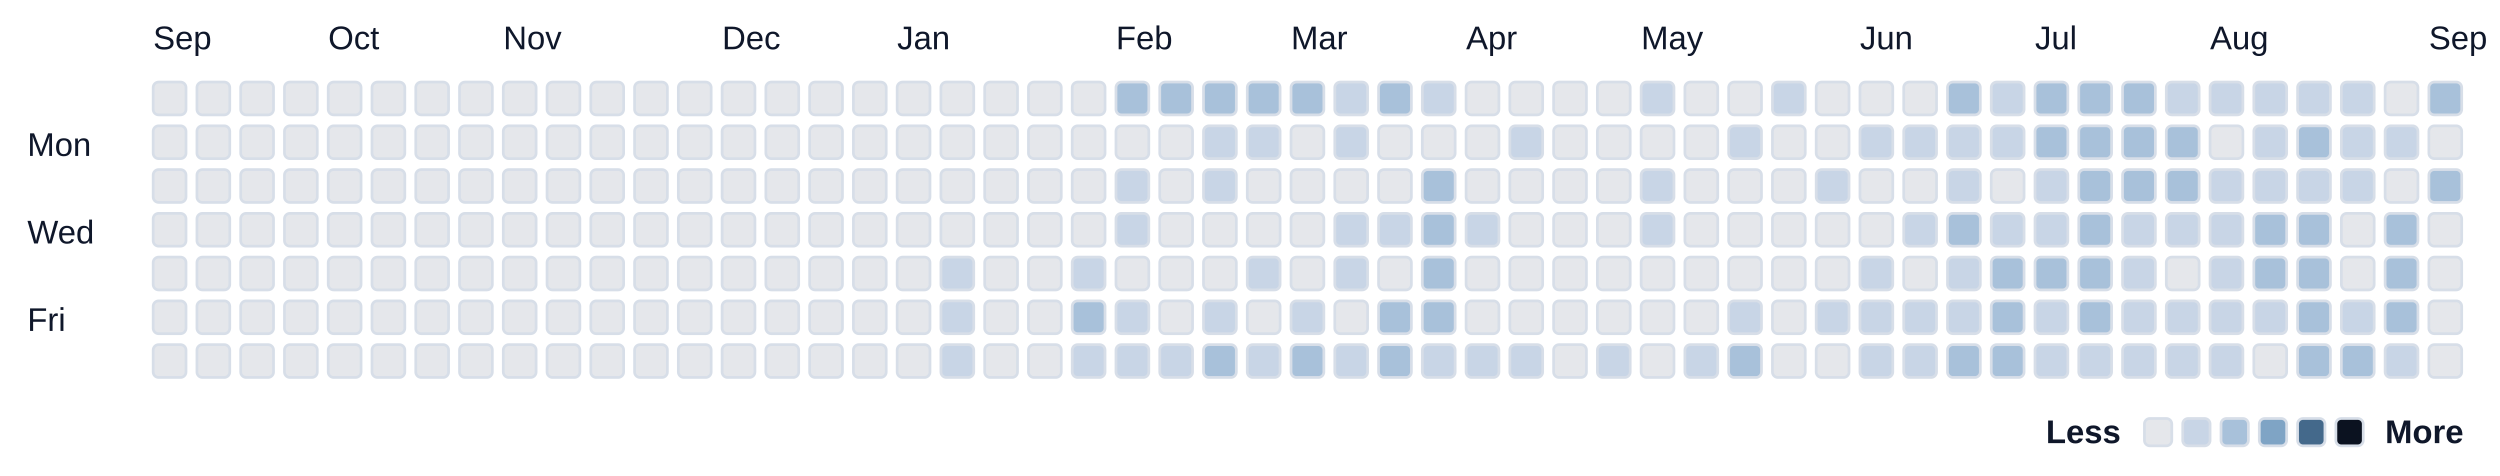
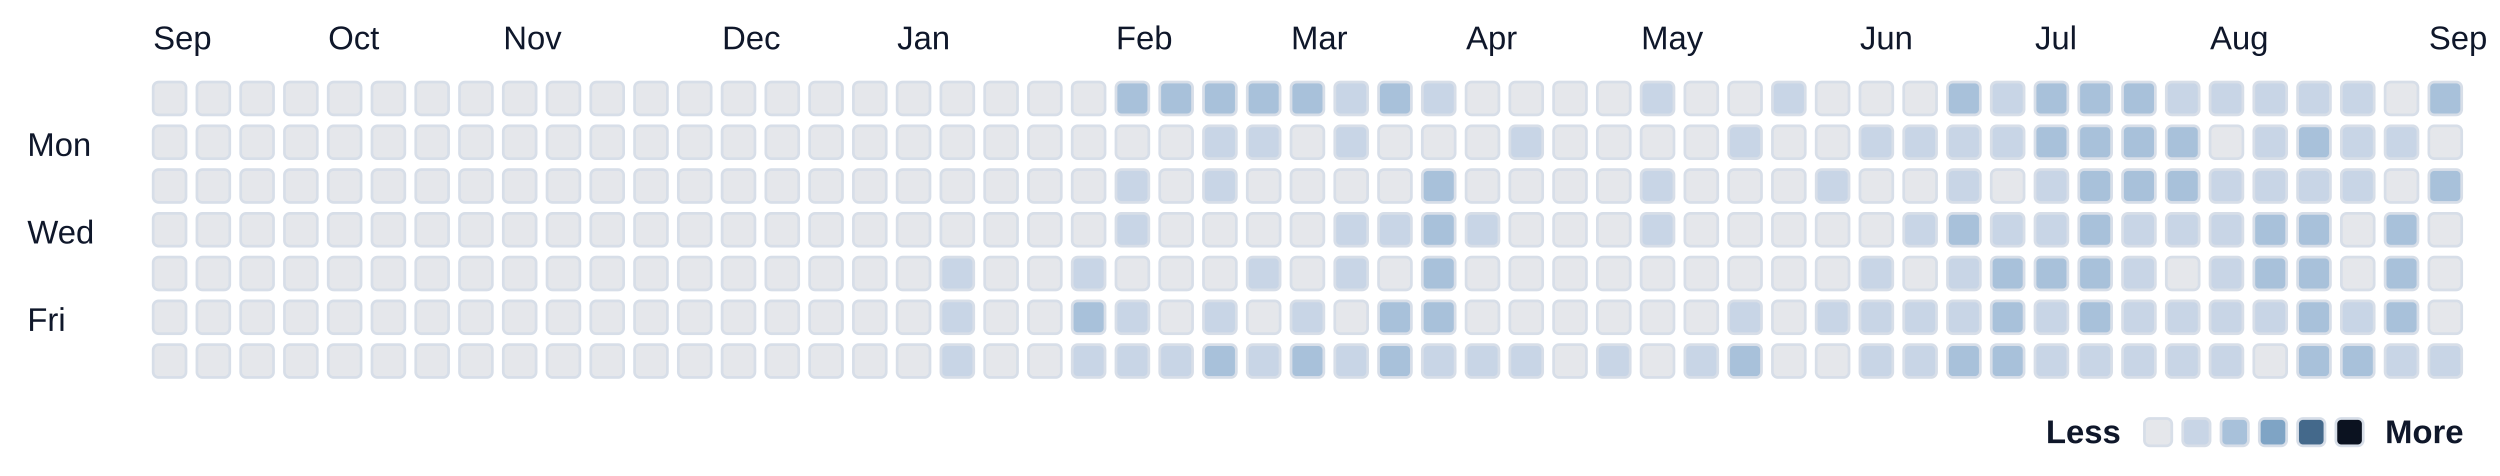
<svg xmlns="http://www.w3.org/2000/svg" baseProfile="tiny" height="174" version="1.2" width="914">
  <defs />
  <text fill="#0F172A" font-family="Segoe UI, Arial, sans-serif" font-size="12px" x="56" y="18">Sep</text>
  <text fill="#0F172A" font-family="Segoe UI, Arial, sans-serif" font-size="12px" x="120" y="18">Oct</text>
  <text fill="#0F172A" font-family="Segoe UI, Arial, sans-serif" font-size="12px" x="184" y="18">Nov</text>
  <text fill="#0F172A" font-family="Segoe UI, Arial, sans-serif" font-size="12px" x="264" y="18">Dec</text>
  <text fill="#0F172A" font-family="Segoe UI, Arial, sans-serif" font-size="12px" x="328" y="18">Jan</text>
  <text fill="#0F172A" font-family="Segoe UI, Arial, sans-serif" font-size="12px" x="408" y="18">Feb</text>
  <text fill="#0F172A" font-family="Segoe UI, Arial, sans-serif" font-size="12px" x="472" y="18">Mar</text>
  <text fill="#0F172A" font-family="Segoe UI, Arial, sans-serif" font-size="12px" x="536" y="18">Apr</text>
  <text fill="#0F172A" font-family="Segoe UI, Arial, sans-serif" font-size="12px" x="600" y="18">May</text>
  <text fill="#0F172A" font-family="Segoe UI, Arial, sans-serif" font-size="12px" x="680" y="18">Jun</text>
  <text fill="#0F172A" font-family="Segoe UI, Arial, sans-serif" font-size="12px" x="744" y="18">Jul</text>
  <text fill="#0F172A" font-family="Segoe UI, Arial, sans-serif" font-size="12px" x="808" y="18">Aug</text>
  <text fill="#0F172A" font-family="Segoe UI, Arial, sans-serif" font-size="12px" x="888" y="18">Sep</text>
  <text fill="#0F172A" font-family="Segoe UI, Arial, sans-serif" font-size="12px" x="10" y="57">Mon</text>
  <text fill="#0F172A" font-family="Segoe UI, Arial, sans-serif" font-size="12px" x="10" y="89">Wed</text>
  <text fill="#0F172A" font-family="Segoe UI, Arial, sans-serif" font-size="12px" x="10" y="121">Fri</text>
  <rect fill="#E5E7EB" height="12" rx="2" ry="2" stroke="#D7DEE8" stroke-width="1" width="12" x="56" y="30" />
  <rect fill="#E5E7EB" height="12" rx="2" ry="2" stroke="#D7DEE8" stroke-width="1" width="12" x="56" y="46" />
  <rect fill="#E5E7EB" height="12" rx="2" ry="2" stroke="#D7DEE8" stroke-width="1" width="12" x="56" y="62" />
  <rect fill="#E5E7EB" height="12" rx="2" ry="2" stroke="#D7DEE8" stroke-width="1" width="12" x="56" y="78" />
  <rect fill="#E5E7EB" height="12" rx="2" ry="2" stroke="#D7DEE8" stroke-width="1" width="12" x="56" y="94" />
  <rect fill="#E5E7EB" height="12" rx="2" ry="2" stroke="#D7DEE8" stroke-width="1" width="12" x="56" y="110" />
  <rect fill="#E5E7EB" height="12" rx="2" ry="2" stroke="#D7DEE8" stroke-width="1" width="12" x="56" y="126" />
  <rect fill="#E5E7EB" height="12" rx="2" ry="2" stroke="#D7DEE8" stroke-width="1" width="12" x="72" y="30" />
  <rect fill="#E5E7EB" height="12" rx="2" ry="2" stroke="#D7DEE8" stroke-width="1" width="12" x="72" y="46" />
  <rect fill="#E5E7EB" height="12" rx="2" ry="2" stroke="#D7DEE8" stroke-width="1" width="12" x="72" y="62" />
  <rect fill="#E5E7EB" height="12" rx="2" ry="2" stroke="#D7DEE8" stroke-width="1" width="12" x="72" y="78" />
  <rect fill="#E5E7EB" height="12" rx="2" ry="2" stroke="#D7DEE8" stroke-width="1" width="12" x="72" y="94" />
  <rect fill="#E5E7EB" height="12" rx="2" ry="2" stroke="#D7DEE8" stroke-width="1" width="12" x="72" y="110" />
  <rect fill="#E5E7EB" height="12" rx="2" ry="2" stroke="#D7DEE8" stroke-width="1" width="12" x="72" y="126" />
  <rect fill="#E5E7EB" height="12" rx="2" ry="2" stroke="#D7DEE8" stroke-width="1" width="12" x="88" y="30" />
  <rect fill="#E5E7EB" height="12" rx="2" ry="2" stroke="#D7DEE8" stroke-width="1" width="12" x="88" y="46" />
  <rect fill="#E5E7EB" height="12" rx="2" ry="2" stroke="#D7DEE8" stroke-width="1" width="12" x="88" y="62" />
  <rect fill="#E5E7EB" height="12" rx="2" ry="2" stroke="#D7DEE8" stroke-width="1" width="12" x="88" y="78" />
  <rect fill="#E5E7EB" height="12" rx="2" ry="2" stroke="#D7DEE8" stroke-width="1" width="12" x="88" y="94" />
  <rect fill="#E5E7EB" height="12" rx="2" ry="2" stroke="#D7DEE8" stroke-width="1" width="12" x="88" y="110" />
  <rect fill="#E5E7EB" height="12" rx="2" ry="2" stroke="#D7DEE8" stroke-width="1" width="12" x="88" y="126" />
  <rect fill="#E5E7EB" height="12" rx="2" ry="2" stroke="#D7DEE8" stroke-width="1" width="12" x="104" y="30" />
  <rect fill="#E5E7EB" height="12" rx="2" ry="2" stroke="#D7DEE8" stroke-width="1" width="12" x="104" y="46" />
  <rect fill="#E5E7EB" height="12" rx="2" ry="2" stroke="#D7DEE8" stroke-width="1" width="12" x="104" y="62" />
  <rect fill="#E5E7EB" height="12" rx="2" ry="2" stroke="#D7DEE8" stroke-width="1" width="12" x="104" y="78" />
  <rect fill="#E5E7EB" height="12" rx="2" ry="2" stroke="#D7DEE8" stroke-width="1" width="12" x="104" y="94" />
  <rect fill="#E5E7EB" height="12" rx="2" ry="2" stroke="#D7DEE8" stroke-width="1" width="12" x="104" y="110" />
  <rect fill="#E5E7EB" height="12" rx="2" ry="2" stroke="#D7DEE8" stroke-width="1" width="12" x="104" y="126" />
  <rect fill="#E5E7EB" height="12" rx="2" ry="2" stroke="#D7DEE8" stroke-width="1" width="12" x="120" y="30" />
  <rect fill="#E5E7EB" height="12" rx="2" ry="2" stroke="#D7DEE8" stroke-width="1" width="12" x="120" y="46" />
  <rect fill="#E5E7EB" height="12" rx="2" ry="2" stroke="#D7DEE8" stroke-width="1" width="12" x="120" y="62" />
  <rect fill="#E5E7EB" height="12" rx="2" ry="2" stroke="#D7DEE8" stroke-width="1" width="12" x="120" y="78" />
  <rect fill="#E5E7EB" height="12" rx="2" ry="2" stroke="#D7DEE8" stroke-width="1" width="12" x="120" y="94" />
  <rect fill="#E5E7EB" height="12" rx="2" ry="2" stroke="#D7DEE8" stroke-width="1" width="12" x="120" y="110" />
  <rect fill="#E5E7EB" height="12" rx="2" ry="2" stroke="#D7DEE8" stroke-width="1" width="12" x="120" y="126" />
  <rect fill="#E5E7EB" height="12" rx="2" ry="2" stroke="#D7DEE8" stroke-width="1" width="12" x="136" y="30" />
  <rect fill="#E5E7EB" height="12" rx="2" ry="2" stroke="#D7DEE8" stroke-width="1" width="12" x="136" y="46" />
  <rect fill="#E5E7EB" height="12" rx="2" ry="2" stroke="#D7DEE8" stroke-width="1" width="12" x="136" y="62" />
  <rect fill="#E5E7EB" height="12" rx="2" ry="2" stroke="#D7DEE8" stroke-width="1" width="12" x="136" y="78" />
  <rect fill="#E5E7EB" height="12" rx="2" ry="2" stroke="#D7DEE8" stroke-width="1" width="12" x="136" y="94" />
  <rect fill="#E5E7EB" height="12" rx="2" ry="2" stroke="#D7DEE8" stroke-width="1" width="12" x="136" y="110" />
  <rect fill="#E5E7EB" height="12" rx="2" ry="2" stroke="#D7DEE8" stroke-width="1" width="12" x="136" y="126" />
  <rect fill="#E5E7EB" height="12" rx="2" ry="2" stroke="#D7DEE8" stroke-width="1" width="12" x="152" y="30" />
  <rect fill="#E5E7EB" height="12" rx="2" ry="2" stroke="#D7DEE8" stroke-width="1" width="12" x="152" y="46" />
  <rect fill="#E5E7EB" height="12" rx="2" ry="2" stroke="#D7DEE8" stroke-width="1" width="12" x="152" y="62" />
  <rect fill="#E5E7EB" height="12" rx="2" ry="2" stroke="#D7DEE8" stroke-width="1" width="12" x="152" y="78" />
  <rect fill="#E5E7EB" height="12" rx="2" ry="2" stroke="#D7DEE8" stroke-width="1" width="12" x="152" y="94" />
  <rect fill="#E5E7EB" height="12" rx="2" ry="2" stroke="#D7DEE8" stroke-width="1" width="12" x="152" y="110" />
  <rect fill="#E5E7EB" height="12" rx="2" ry="2" stroke="#D7DEE8" stroke-width="1" width="12" x="152" y="126" />
  <rect fill="#E5E7EB" height="12" rx="2" ry="2" stroke="#D7DEE8" stroke-width="1" width="12" x="168" y="30" />
  <rect fill="#E5E7EB" height="12" rx="2" ry="2" stroke="#D7DEE8" stroke-width="1" width="12" x="168" y="46" />
  <rect fill="#E5E7EB" height="12" rx="2" ry="2" stroke="#D7DEE8" stroke-width="1" width="12" x="168" y="62" />
  <rect fill="#E5E7EB" height="12" rx="2" ry="2" stroke="#D7DEE8" stroke-width="1" width="12" x="168" y="78" />
  <rect fill="#E5E7EB" height="12" rx="2" ry="2" stroke="#D7DEE8" stroke-width="1" width="12" x="168" y="94" />
  <rect fill="#E5E7EB" height="12" rx="2" ry="2" stroke="#D7DEE8" stroke-width="1" width="12" x="168" y="110" />
  <rect fill="#E5E7EB" height="12" rx="2" ry="2" stroke="#D7DEE8" stroke-width="1" width="12" x="168" y="126" />
  <rect fill="#E5E7EB" height="12" rx="2" ry="2" stroke="#D7DEE8" stroke-width="1" width="12" x="184" y="30" />
  <rect fill="#E5E7EB" height="12" rx="2" ry="2" stroke="#D7DEE8" stroke-width="1" width="12" x="184" y="46" />
  <rect fill="#E5E7EB" height="12" rx="2" ry="2" stroke="#D7DEE8" stroke-width="1" width="12" x="184" y="62" />
  <rect fill="#E5E7EB" height="12" rx="2" ry="2" stroke="#D7DEE8" stroke-width="1" width="12" x="184" y="78" />
  <rect fill="#E5E7EB" height="12" rx="2" ry="2" stroke="#D7DEE8" stroke-width="1" width="12" x="184" y="94" />
  <rect fill="#E5E7EB" height="12" rx="2" ry="2" stroke="#D7DEE8" stroke-width="1" width="12" x="184" y="110" />
  <rect fill="#E5E7EB" height="12" rx="2" ry="2" stroke="#D7DEE8" stroke-width="1" width="12" x="184" y="126" />
  <rect fill="#E5E7EB" height="12" rx="2" ry="2" stroke="#D7DEE8" stroke-width="1" width="12" x="200" y="30" />
  <rect fill="#E5E7EB" height="12" rx="2" ry="2" stroke="#D7DEE8" stroke-width="1" width="12" x="200" y="46" />
  <rect fill="#E5E7EB" height="12" rx="2" ry="2" stroke="#D7DEE8" stroke-width="1" width="12" x="200" y="62" />
  <rect fill="#E5E7EB" height="12" rx="2" ry="2" stroke="#D7DEE8" stroke-width="1" width="12" x="200" y="78" />
  <rect fill="#E5E7EB" height="12" rx="2" ry="2" stroke="#D7DEE8" stroke-width="1" width="12" x="200" y="94" />
  <rect fill="#E5E7EB" height="12" rx="2" ry="2" stroke="#D7DEE8" stroke-width="1" width="12" x="200" y="110" />
  <rect fill="#E5E7EB" height="12" rx="2" ry="2" stroke="#D7DEE8" stroke-width="1" width="12" x="200" y="126" />
  <rect fill="#E5E7EB" height="12" rx="2" ry="2" stroke="#D7DEE8" stroke-width="1" width="12" x="216" y="30" />
  <rect fill="#E5E7EB" height="12" rx="2" ry="2" stroke="#D7DEE8" stroke-width="1" width="12" x="216" y="46" />
  <rect fill="#E5E7EB" height="12" rx="2" ry="2" stroke="#D7DEE8" stroke-width="1" width="12" x="216" y="62" />
  <rect fill="#E5E7EB" height="12" rx="2" ry="2" stroke="#D7DEE8" stroke-width="1" width="12" x="216" y="78" />
  <rect fill="#E5E7EB" height="12" rx="2" ry="2" stroke="#D7DEE8" stroke-width="1" width="12" x="216" y="94" />
  <rect fill="#E5E7EB" height="12" rx="2" ry="2" stroke="#D7DEE8" stroke-width="1" width="12" x="216" y="110" />
  <rect fill="#E5E7EB" height="12" rx="2" ry="2" stroke="#D7DEE8" stroke-width="1" width="12" x="216" y="126" />
  <rect fill="#E5E7EB" height="12" rx="2" ry="2" stroke="#D7DEE8" stroke-width="1" width="12" x="232" y="30" />
  <rect fill="#E5E7EB" height="12" rx="2" ry="2" stroke="#D7DEE8" stroke-width="1" width="12" x="232" y="46" />
  <rect fill="#E5E7EB" height="12" rx="2" ry="2" stroke="#D7DEE8" stroke-width="1" width="12" x="232" y="62" />
  <rect fill="#E5E7EB" height="12" rx="2" ry="2" stroke="#D7DEE8" stroke-width="1" width="12" x="232" y="78" />
  <rect fill="#E5E7EB" height="12" rx="2" ry="2" stroke="#D7DEE8" stroke-width="1" width="12" x="232" y="94" />
  <rect fill="#E5E7EB" height="12" rx="2" ry="2" stroke="#D7DEE8" stroke-width="1" width="12" x="232" y="110" />
  <rect fill="#E5E7EB" height="12" rx="2" ry="2" stroke="#D7DEE8" stroke-width="1" width="12" x="232" y="126" />
  <rect fill="#E5E7EB" height="12" rx="2" ry="2" stroke="#D7DEE8" stroke-width="1" width="12" x="248" y="30" />
  <rect fill="#E5E7EB" height="12" rx="2" ry="2" stroke="#D7DEE8" stroke-width="1" width="12" x="248" y="46" />
  <rect fill="#E5E7EB" height="12" rx="2" ry="2" stroke="#D7DEE8" stroke-width="1" width="12" x="248" y="62" />
  <rect fill="#E5E7EB" height="12" rx="2" ry="2" stroke="#D7DEE8" stroke-width="1" width="12" x="248" y="78" />
  <rect fill="#E5E7EB" height="12" rx="2" ry="2" stroke="#D7DEE8" stroke-width="1" width="12" x="248" y="94" />
  <rect fill="#E5E7EB" height="12" rx="2" ry="2" stroke="#D7DEE8" stroke-width="1" width="12" x="248" y="110" />
  <rect fill="#E5E7EB" height="12" rx="2" ry="2" stroke="#D7DEE8" stroke-width="1" width="12" x="248" y="126" />
  <rect fill="#E5E7EB" height="12" rx="2" ry="2" stroke="#D7DEE8" stroke-width="1" width="12" x="264" y="30" />
  <rect fill="#E5E7EB" height="12" rx="2" ry="2" stroke="#D7DEE8" stroke-width="1" width="12" x="264" y="46" />
  <rect fill="#E5E7EB" height="12" rx="2" ry="2" stroke="#D7DEE8" stroke-width="1" width="12" x="264" y="62" />
  <rect fill="#E5E7EB" height="12" rx="2" ry="2" stroke="#D7DEE8" stroke-width="1" width="12" x="264" y="78" />
  <rect fill="#E5E7EB" height="12" rx="2" ry="2" stroke="#D7DEE8" stroke-width="1" width="12" x="264" y="94" />
  <rect fill="#E5E7EB" height="12" rx="2" ry="2" stroke="#D7DEE8" stroke-width="1" width="12" x="264" y="110" />
  <rect fill="#E5E7EB" height="12" rx="2" ry="2" stroke="#D7DEE8" stroke-width="1" width="12" x="264" y="126" />
  <rect fill="#E5E7EB" height="12" rx="2" ry="2" stroke="#D7DEE8" stroke-width="1" width="12" x="280" y="30" />
  <rect fill="#E5E7EB" height="12" rx="2" ry="2" stroke="#D7DEE8" stroke-width="1" width="12" x="280" y="46" />
  <rect fill="#E5E7EB" height="12" rx="2" ry="2" stroke="#D7DEE8" stroke-width="1" width="12" x="280" y="62" />
  <rect fill="#E5E7EB" height="12" rx="2" ry="2" stroke="#D7DEE8" stroke-width="1" width="12" x="280" y="78" />
  <rect fill="#E5E7EB" height="12" rx="2" ry="2" stroke="#D7DEE8" stroke-width="1" width="12" x="280" y="94" />
  <rect fill="#E5E7EB" height="12" rx="2" ry="2" stroke="#D7DEE8" stroke-width="1" width="12" x="280" y="110" />
  <rect fill="#E5E7EB" height="12" rx="2" ry="2" stroke="#D7DEE8" stroke-width="1" width="12" x="280" y="126" />
  <rect fill="#E5E7EB" height="12" rx="2" ry="2" stroke="#D7DEE8" stroke-width="1" width="12" x="296" y="30" />
  <rect fill="#E5E7EB" height="12" rx="2" ry="2" stroke="#D7DEE8" stroke-width="1" width="12" x="296" y="46" />
  <rect fill="#E5E7EB" height="12" rx="2" ry="2" stroke="#D7DEE8" stroke-width="1" width="12" x="296" y="62" />
  <rect fill="#E5E7EB" height="12" rx="2" ry="2" stroke="#D7DEE8" stroke-width="1" width="12" x="296" y="78" />
  <rect fill="#E5E7EB" height="12" rx="2" ry="2" stroke="#D7DEE8" stroke-width="1" width="12" x="296" y="94" />
  <rect fill="#E5E7EB" height="12" rx="2" ry="2" stroke="#D7DEE8" stroke-width="1" width="12" x="296" y="110" />
  <rect fill="#E5E7EB" height="12" rx="2" ry="2" stroke="#D7DEE8" stroke-width="1" width="12" x="296" y="126" />
  <rect fill="#E5E7EB" height="12" rx="2" ry="2" stroke="#D7DEE8" stroke-width="1" width="12" x="312" y="30" />
  <rect fill="#E5E7EB" height="12" rx="2" ry="2" stroke="#D7DEE8" stroke-width="1" width="12" x="312" y="46" />
  <rect fill="#E5E7EB" height="12" rx="2" ry="2" stroke="#D7DEE8" stroke-width="1" width="12" x="312" y="62" />
  <rect fill="#E5E7EB" height="12" rx="2" ry="2" stroke="#D7DEE8" stroke-width="1" width="12" x="312" y="78" />
  <rect fill="#E5E7EB" height="12" rx="2" ry="2" stroke="#D7DEE8" stroke-width="1" width="12" x="312" y="94" />
  <rect fill="#E5E7EB" height="12" rx="2" ry="2" stroke="#D7DEE8" stroke-width="1" width="12" x="312" y="110" />
  <rect fill="#E5E7EB" height="12" rx="2" ry="2" stroke="#D7DEE8" stroke-width="1" width="12" x="312" y="126" />
  <rect fill="#E5E7EB" height="12" rx="2" ry="2" stroke="#D7DEE8" stroke-width="1" width="12" x="328" y="30" />
  <rect fill="#E5E7EB" height="12" rx="2" ry="2" stroke="#D7DEE8" stroke-width="1" width="12" x="328" y="46" />
  <rect fill="#E5E7EB" height="12" rx="2" ry="2" stroke="#D7DEE8" stroke-width="1" width="12" x="328" y="62" />
  <rect fill="#E5E7EB" height="12" rx="2" ry="2" stroke="#D7DEE8" stroke-width="1" width="12" x="328" y="78" />
  <rect fill="#E5E7EB" height="12" rx="2" ry="2" stroke="#D7DEE8" stroke-width="1" width="12" x="328" y="94" />
  <rect fill="#E5E7EB" height="12" rx="2" ry="2" stroke="#D7DEE8" stroke-width="1" width="12" x="328" y="110" />
  <rect fill="#E5E7EB" height="12" rx="2" ry="2" stroke="#D7DEE8" stroke-width="1" width="12" x="328" y="126" />
  <rect fill="#E5E7EB" height="12" rx="2" ry="2" stroke="#D7DEE8" stroke-width="1" width="12" x="344" y="30" />
  <rect fill="#E5E7EB" height="12" rx="2" ry="2" stroke="#D7DEE8" stroke-width="1" width="12" x="344" y="46" />
  <rect fill="#E5E7EB" height="12" rx="2" ry="2" stroke="#D7DEE8" stroke-width="1" width="12" x="344" y="62" />
  <rect fill="#E5E7EB" height="12" rx="2" ry="2" stroke="#D7DEE8" stroke-width="1" width="12" x="344" y="78" />
  <rect fill="#C8D5E6" height="12" rx="2" ry="2" stroke="#D7DEE8" stroke-width="1" width="12" x="344" y="94" />
  <rect fill="#C8D5E6" height="12" rx="2" ry="2" stroke="#D7DEE8" stroke-width="1" width="12" x="344" y="110" />
  <rect fill="#C8D5E6" height="12" rx="2" ry="2" stroke="#D7DEE8" stroke-width="1" width="12" x="344" y="126" />
  <rect fill="#E5E7EB" height="12" rx="2" ry="2" stroke="#D7DEE8" stroke-width="1" width="12" x="360" y="30" />
  <rect fill="#E5E7EB" height="12" rx="2" ry="2" stroke="#D7DEE8" stroke-width="1" width="12" x="360" y="46" />
  <rect fill="#E5E7EB" height="12" rx="2" ry="2" stroke="#D7DEE8" stroke-width="1" width="12" x="360" y="62" />
  <rect fill="#E5E7EB" height="12" rx="2" ry="2" stroke="#D7DEE8" stroke-width="1" width="12" x="360" y="78" />
  <rect fill="#E5E7EB" height="12" rx="2" ry="2" stroke="#D7DEE8" stroke-width="1" width="12" x="360" y="94" />
  <rect fill="#E5E7EB" height="12" rx="2" ry="2" stroke="#D7DEE8" stroke-width="1" width="12" x="360" y="110" />
  <rect fill="#E5E7EB" height="12" rx="2" ry="2" stroke="#D7DEE8" stroke-width="1" width="12" x="360" y="126" />
  <rect fill="#E5E7EB" height="12" rx="2" ry="2" stroke="#D7DEE8" stroke-width="1" width="12" x="376" y="30" />
  <rect fill="#E5E7EB" height="12" rx="2" ry="2" stroke="#D7DEE8" stroke-width="1" width="12" x="376" y="46" />
  <rect fill="#E5E7EB" height="12" rx="2" ry="2" stroke="#D7DEE8" stroke-width="1" width="12" x="376" y="62" />
  <rect fill="#E5E7EB" height="12" rx="2" ry="2" stroke="#D7DEE8" stroke-width="1" width="12" x="376" y="78" />
  <rect fill="#E5E7EB" height="12" rx="2" ry="2" stroke="#D7DEE8" stroke-width="1" width="12" x="376" y="94" />
  <rect fill="#E5E7EB" height="12" rx="2" ry="2" stroke="#D7DEE8" stroke-width="1" width="12" x="376" y="110" />
  <rect fill="#E5E7EB" height="12" rx="2" ry="2" stroke="#D7DEE8" stroke-width="1" width="12" x="376" y="126" />
  <rect fill="#E5E7EB" height="12" rx="2" ry="2" stroke="#D7DEE8" stroke-width="1" width="12" x="392" y="30" />
  <rect fill="#E5E7EB" height="12" rx="2" ry="2" stroke="#D7DEE8" stroke-width="1" width="12" x="392" y="46" />
  <rect fill="#E5E7EB" height="12" rx="2" ry="2" stroke="#D7DEE8" stroke-width="1" width="12" x="392" y="62" />
  <rect fill="#E5E7EB" height="12" rx="2" ry="2" stroke="#D7DEE8" stroke-width="1" width="12" x="392" y="78" />
  <rect fill="#C8D5E6" height="12" rx="2" ry="2" stroke="#D7DEE8" stroke-width="1" width="12" x="392" y="94" />
  <rect fill="#A8C1DA" height="12" rx="2" ry="2" stroke="#D7DEE8" stroke-width="1" width="12" x="392" y="110" />
  <rect fill="#C8D5E6" height="12" rx="2" ry="2" stroke="#D7DEE8" stroke-width="1" width="12" x="392" y="126" />
  <rect fill="#A8C1DA" height="12" rx="2" ry="2" stroke="#D7DEE8" stroke-width="1" width="12" x="408" y="30" />
  <rect fill="#E5E7EB" height="12" rx="2" ry="2" stroke="#D7DEE8" stroke-width="1" width="12" x="408" y="46" />
  <rect fill="#C8D5E6" height="12" rx="2" ry="2" stroke="#D7DEE8" stroke-width="1" width="12" x="408" y="62" />
  <rect fill="#C8D5E6" height="12" rx="2" ry="2" stroke="#D7DEE8" stroke-width="1" width="12" x="408" y="78" />
  <rect fill="#E5E7EB" height="12" rx="2" ry="2" stroke="#D7DEE8" stroke-width="1" width="12" x="408" y="94" />
  <rect fill="#C8D5E6" height="12" rx="2" ry="2" stroke="#D7DEE8" stroke-width="1" width="12" x="408" y="110" />
  <rect fill="#C8D5E6" height="12" rx="2" ry="2" stroke="#D7DEE8" stroke-width="1" width="12" x="408" y="126" />
  <rect fill="#A8C1DA" height="12" rx="2" ry="2" stroke="#D7DEE8" stroke-width="1" width="12" x="424" y="30" />
  <rect fill="#E5E7EB" height="12" rx="2" ry="2" stroke="#D7DEE8" stroke-width="1" width="12" x="424" y="46" />
  <rect fill="#E5E7EB" height="12" rx="2" ry="2" stroke="#D7DEE8" stroke-width="1" width="12" x="424" y="62" />
  <rect fill="#E5E7EB" height="12" rx="2" ry="2" stroke="#D7DEE8" stroke-width="1" width="12" x="424" y="78" />
  <rect fill="#E5E7EB" height="12" rx="2" ry="2" stroke="#D7DEE8" stroke-width="1" width="12" x="424" y="94" />
  <rect fill="#E5E7EB" height="12" rx="2" ry="2" stroke="#D7DEE8" stroke-width="1" width="12" x="424" y="110" />
  <rect fill="#C8D5E6" height="12" rx="2" ry="2" stroke="#D7DEE8" stroke-width="1" width="12" x="424" y="126" />
  <rect fill="#A8C1DA" height="12" rx="2" ry="2" stroke="#D7DEE8" stroke-width="1" width="12" x="440" y="30" />
  <rect fill="#C8D5E6" height="12" rx="2" ry="2" stroke="#D7DEE8" stroke-width="1" width="12" x="440" y="46" />
  <rect fill="#C8D5E6" height="12" rx="2" ry="2" stroke="#D7DEE8" stroke-width="1" width="12" x="440" y="62" />
  <rect fill="#E5E7EB" height="12" rx="2" ry="2" stroke="#D7DEE8" stroke-width="1" width="12" x="440" y="78" />
  <rect fill="#E5E7EB" height="12" rx="2" ry="2" stroke="#D7DEE8" stroke-width="1" width="12" x="440" y="94" />
  <rect fill="#C8D5E6" height="12" rx="2" ry="2" stroke="#D7DEE8" stroke-width="1" width="12" x="440" y="110" />
  <rect fill="#A8C1DA" height="12" rx="2" ry="2" stroke="#D7DEE8" stroke-width="1" width="12" x="440" y="126" />
  <rect fill="#A8C1DA" height="12" rx="2" ry="2" stroke="#D7DEE8" stroke-width="1" width="12" x="456" y="30" />
  <rect fill="#C8D5E6" height="12" rx="2" ry="2" stroke="#D7DEE8" stroke-width="1" width="12" x="456" y="46" />
  <rect fill="#E5E7EB" height="12" rx="2" ry="2" stroke="#D7DEE8" stroke-width="1" width="12" x="456" y="62" />
  <rect fill="#E5E7EB" height="12" rx="2" ry="2" stroke="#D7DEE8" stroke-width="1" width="12" x="456" y="78" />
  <rect fill="#C8D5E6" height="12" rx="2" ry="2" stroke="#D7DEE8" stroke-width="1" width="12" x="456" y="94" />
  <rect fill="#E5E7EB" height="12" rx="2" ry="2" stroke="#D7DEE8" stroke-width="1" width="12" x="456" y="110" />
  <rect fill="#C8D5E6" height="12" rx="2" ry="2" stroke="#D7DEE8" stroke-width="1" width="12" x="456" y="126" />
  <rect fill="#A8C1DA" height="12" rx="2" ry="2" stroke="#D7DEE8" stroke-width="1" width="12" x="472" y="30" />
  <rect fill="#E5E7EB" height="12" rx="2" ry="2" stroke="#D7DEE8" stroke-width="1" width="12" x="472" y="46" />
  <rect fill="#E5E7EB" height="12" rx="2" ry="2" stroke="#D7DEE8" stroke-width="1" width="12" x="472" y="62" />
  <rect fill="#E5E7EB" height="12" rx="2" ry="2" stroke="#D7DEE8" stroke-width="1" width="12" x="472" y="78" />
  <rect fill="#E5E7EB" height="12" rx="2" ry="2" stroke="#D7DEE8" stroke-width="1" width="12" x="472" y="94" />
  <rect fill="#C8D5E6" height="12" rx="2" ry="2" stroke="#D7DEE8" stroke-width="1" width="12" x="472" y="110" />
  <rect fill="#A8C1DA" height="12" rx="2" ry="2" stroke="#D7DEE8" stroke-width="1" width="12" x="472" y="126" />
  <rect fill="#C8D5E6" height="12" rx="2" ry="2" stroke="#D7DEE8" stroke-width="1" width="12" x="488" y="30" />
  <rect fill="#C8D5E6" height="12" rx="2" ry="2" stroke="#D7DEE8" stroke-width="1" width="12" x="488" y="46" />
  <rect fill="#E5E7EB" height="12" rx="2" ry="2" stroke="#D7DEE8" stroke-width="1" width="12" x="488" y="62" />
  <rect fill="#C8D5E6" height="12" rx="2" ry="2" stroke="#D7DEE8" stroke-width="1" width="12" x="488" y="78" />
  <rect fill="#C8D5E6" height="12" rx="2" ry="2" stroke="#D7DEE8" stroke-width="1" width="12" x="488" y="94" />
  <rect fill="#E5E7EB" height="12" rx="2" ry="2" stroke="#D7DEE8" stroke-width="1" width="12" x="488" y="110" />
  <rect fill="#C8D5E6" height="12" rx="2" ry="2" stroke="#D7DEE8" stroke-width="1" width="12" x="488" y="126" />
  <rect fill="#A8C1DA" height="12" rx="2" ry="2" stroke="#D7DEE8" stroke-width="1" width="12" x="504" y="30" />
  <rect fill="#E5E7EB" height="12" rx="2" ry="2" stroke="#D7DEE8" stroke-width="1" width="12" x="504" y="46" />
  <rect fill="#E5E7EB" height="12" rx="2" ry="2" stroke="#D7DEE8" stroke-width="1" width="12" x="504" y="62" />
  <rect fill="#C8D5E6" height="12" rx="2" ry="2" stroke="#D7DEE8" stroke-width="1" width="12" x="504" y="78" />
  <rect fill="#E5E7EB" height="12" rx="2" ry="2" stroke="#D7DEE8" stroke-width="1" width="12" x="504" y="94" />
  <rect fill="#A8C1DA" height="12" rx="2" ry="2" stroke="#D7DEE8" stroke-width="1" width="12" x="504" y="110" />
  <rect fill="#A8C1DA" height="12" rx="2" ry="2" stroke="#D7DEE8" stroke-width="1" width="12" x="504" y="126" />
  <rect fill="#C8D5E6" height="12" rx="2" ry="2" stroke="#D7DEE8" stroke-width="1" width="12" x="520" y="30" />
  <rect fill="#E5E7EB" height="12" rx="2" ry="2" stroke="#D7DEE8" stroke-width="1" width="12" x="520" y="46" />
  <rect fill="#A8C1DA" height="12" rx="2" ry="2" stroke="#D7DEE8" stroke-width="1" width="12" x="520" y="62" />
  <rect fill="#A8C1DA" height="12" rx="2" ry="2" stroke="#D7DEE8" stroke-width="1" width="12" x="520" y="78" />
  <rect fill="#A8C1DA" height="12" rx="2" ry="2" stroke="#D7DEE8" stroke-width="1" width="12" x="520" y="94" />
  <rect fill="#A8C1DA" height="12" rx="2" ry="2" stroke="#D7DEE8" stroke-width="1" width="12" x="520" y="110" />
  <rect fill="#C8D5E6" height="12" rx="2" ry="2" stroke="#D7DEE8" stroke-width="1" width="12" x="520" y="126" />
  <rect fill="#E5E7EB" height="12" rx="2" ry="2" stroke="#D7DEE8" stroke-width="1" width="12" x="536" y="30" />
  <rect fill="#E5E7EB" height="12" rx="2" ry="2" stroke="#D7DEE8" stroke-width="1" width="12" x="536" y="46" />
  <rect fill="#E5E7EB" height="12" rx="2" ry="2" stroke="#D7DEE8" stroke-width="1" width="12" x="536" y="62" />
  <rect fill="#C8D5E6" height="12" rx="2" ry="2" stroke="#D7DEE8" stroke-width="1" width="12" x="536" y="78" />
  <rect fill="#E5E7EB" height="12" rx="2" ry="2" stroke="#D7DEE8" stroke-width="1" width="12" x="536" y="94" />
  <rect fill="#E5E7EB" height="12" rx="2" ry="2" stroke="#D7DEE8" stroke-width="1" width="12" x="536" y="110" />
  <rect fill="#C8D5E6" height="12" rx="2" ry="2" stroke="#D7DEE8" stroke-width="1" width="12" x="536" y="126" />
  <rect fill="#E5E7EB" height="12" rx="2" ry="2" stroke="#D7DEE8" stroke-width="1" width="12" x="552" y="30" />
  <rect fill="#C8D5E6" height="12" rx="2" ry="2" stroke="#D7DEE8" stroke-width="1" width="12" x="552" y="46" />
  <rect fill="#E5E7EB" height="12" rx="2" ry="2" stroke="#D7DEE8" stroke-width="1" width="12" x="552" y="62" />
  <rect fill="#E5E7EB" height="12" rx="2" ry="2" stroke="#D7DEE8" stroke-width="1" width="12" x="552" y="78" />
  <rect fill="#E5E7EB" height="12" rx="2" ry="2" stroke="#D7DEE8" stroke-width="1" width="12" x="552" y="94" />
  <rect fill="#E5E7EB" height="12" rx="2" ry="2" stroke="#D7DEE8" stroke-width="1" width="12" x="552" y="110" />
  <rect fill="#C8D5E6" height="12" rx="2" ry="2" stroke="#D7DEE8" stroke-width="1" width="12" x="552" y="126" />
  <rect fill="#E5E7EB" height="12" rx="2" ry="2" stroke="#D7DEE8" stroke-width="1" width="12" x="568" y="30" />
  <rect fill="#E5E7EB" height="12" rx="2" ry="2" stroke="#D7DEE8" stroke-width="1" width="12" x="568" y="46" />
  <rect fill="#E5E7EB" height="12" rx="2" ry="2" stroke="#D7DEE8" stroke-width="1" width="12" x="568" y="62" />
  <rect fill="#E5E7EB" height="12" rx="2" ry="2" stroke="#D7DEE8" stroke-width="1" width="12" x="568" y="78" />
  <rect fill="#E5E7EB" height="12" rx="2" ry="2" stroke="#D7DEE8" stroke-width="1" width="12" x="568" y="94" />
  <rect fill="#E5E7EB" height="12" rx="2" ry="2" stroke="#D7DEE8" stroke-width="1" width="12" x="568" y="110" />
  <rect fill="#E5E7EB" height="12" rx="2" ry="2" stroke="#D7DEE8" stroke-width="1" width="12" x="568" y="126" />
  <rect fill="#E5E7EB" height="12" rx="2" ry="2" stroke="#D7DEE8" stroke-width="1" width="12" x="584" y="30" />
  <rect fill="#E5E7EB" height="12" rx="2" ry="2" stroke="#D7DEE8" stroke-width="1" width="12" x="584" y="46" />
  <rect fill="#E5E7EB" height="12" rx="2" ry="2" stroke="#D7DEE8" stroke-width="1" width="12" x="584" y="62" />
  <rect fill="#E5E7EB" height="12" rx="2" ry="2" stroke="#D7DEE8" stroke-width="1" width="12" x="584" y="78" />
  <rect fill="#E5E7EB" height="12" rx="2" ry="2" stroke="#D7DEE8" stroke-width="1" width="12" x="584" y="94" />
  <rect fill="#E5E7EB" height="12" rx="2" ry="2" stroke="#D7DEE8" stroke-width="1" width="12" x="584" y="110" />
  <rect fill="#C8D5E6" height="12" rx="2" ry="2" stroke="#D7DEE8" stroke-width="1" width="12" x="584" y="126" />
  <rect fill="#C8D5E6" height="12" rx="2" ry="2" stroke="#D7DEE8" stroke-width="1" width="12" x="600" y="30" />
  <rect fill="#E5E7EB" height="12" rx="2" ry="2" stroke="#D7DEE8" stroke-width="1" width="12" x="600" y="46" />
  <rect fill="#C8D5E6" height="12" rx="2" ry="2" stroke="#D7DEE8" stroke-width="1" width="12" x="600" y="62" />
  <rect fill="#C8D5E6" height="12" rx="2" ry="2" stroke="#D7DEE8" stroke-width="1" width="12" x="600" y="78" />
  <rect fill="#E5E7EB" height="12" rx="2" ry="2" stroke="#D7DEE8" stroke-width="1" width="12" x="600" y="94" />
  <rect fill="#E5E7EB" height="12" rx="2" ry="2" stroke="#D7DEE8" stroke-width="1" width="12" x="600" y="110" />
  <rect fill="#E5E7EB" height="12" rx="2" ry="2" stroke="#D7DEE8" stroke-width="1" width="12" x="600" y="126" />
  <rect fill="#E5E7EB" height="12" rx="2" ry="2" stroke="#D7DEE8" stroke-width="1" width="12" x="616" y="30" />
  <rect fill="#E5E7EB" height="12" rx="2" ry="2" stroke="#D7DEE8" stroke-width="1" width="12" x="616" y="46" />
  <rect fill="#E5E7EB" height="12" rx="2" ry="2" stroke="#D7DEE8" stroke-width="1" width="12" x="616" y="62" />
  <rect fill="#E5E7EB" height="12" rx="2" ry="2" stroke="#D7DEE8" stroke-width="1" width="12" x="616" y="78" />
  <rect fill="#E5E7EB" height="12" rx="2" ry="2" stroke="#D7DEE8" stroke-width="1" width="12" x="616" y="94" />
  <rect fill="#E5E7EB" height="12" rx="2" ry="2" stroke="#D7DEE8" stroke-width="1" width="12" x="616" y="110" />
  <rect fill="#C8D5E6" height="12" rx="2" ry="2" stroke="#D7DEE8" stroke-width="1" width="12" x="616" y="126" />
  <rect fill="#E5E7EB" height="12" rx="2" ry="2" stroke="#D7DEE8" stroke-width="1" width="12" x="632" y="30" />
  <rect fill="#C8D5E6" height="12" rx="2" ry="2" stroke="#D7DEE8" stroke-width="1" width="12" x="632" y="46" />
  <rect fill="#E5E7EB" height="12" rx="2" ry="2" stroke="#D7DEE8" stroke-width="1" width="12" x="632" y="62" />
  <rect fill="#E5E7EB" height="12" rx="2" ry="2" stroke="#D7DEE8" stroke-width="1" width="12" x="632" y="78" />
  <rect fill="#E5E7EB" height="12" rx="2" ry="2" stroke="#D7DEE8" stroke-width="1" width="12" x="632" y="94" />
  <rect fill="#C8D5E6" height="12" rx="2" ry="2" stroke="#D7DEE8" stroke-width="1" width="12" x="632" y="110" />
  <rect fill="#A8C1DA" height="12" rx="2" ry="2" stroke="#D7DEE8" stroke-width="1" width="12" x="632" y="126" />
  <rect fill="#C8D5E6" height="12" rx="2" ry="2" stroke="#D7DEE8" stroke-width="1" width="12" x="648" y="30" />
  <rect fill="#E5E7EB" height="12" rx="2" ry="2" stroke="#D7DEE8" stroke-width="1" width="12" x="648" y="46" />
  <rect fill="#E5E7EB" height="12" rx="2" ry="2" stroke="#D7DEE8" stroke-width="1" width="12" x="648" y="62" />
  <rect fill="#E5E7EB" height="12" rx="2" ry="2" stroke="#D7DEE8" stroke-width="1" width="12" x="648" y="78" />
  <rect fill="#E5E7EB" height="12" rx="2" ry="2" stroke="#D7DEE8" stroke-width="1" width="12" x="648" y="94" />
  <rect fill="#E5E7EB" height="12" rx="2" ry="2" stroke="#D7DEE8" stroke-width="1" width="12" x="648" y="110" />
  <rect fill="#E5E7EB" height="12" rx="2" ry="2" stroke="#D7DEE8" stroke-width="1" width="12" x="648" y="126" />
  <rect fill="#E5E7EB" height="12" rx="2" ry="2" stroke="#D7DEE8" stroke-width="1" width="12" x="664" y="30" />
  <rect fill="#E5E7EB" height="12" rx="2" ry="2" stroke="#D7DEE8" stroke-width="1" width="12" x="664" y="46" />
  <rect fill="#C8D5E6" height="12" rx="2" ry="2" stroke="#D7DEE8" stroke-width="1" width="12" x="664" y="62" />
  <rect fill="#E5E7EB" height="12" rx="2" ry="2" stroke="#D7DEE8" stroke-width="1" width="12" x="664" y="78" />
  <rect fill="#E5E7EB" height="12" rx="2" ry="2" stroke="#D7DEE8" stroke-width="1" width="12" x="664" y="94" />
  <rect fill="#C8D5E6" height="12" rx="2" ry="2" stroke="#D7DEE8" stroke-width="1" width="12" x="664" y="110" />
  <rect fill="#E5E7EB" height="12" rx="2" ry="2" stroke="#D7DEE8" stroke-width="1" width="12" x="664" y="126" />
  <rect fill="#E5E7EB" height="12" rx="2" ry="2" stroke="#D7DEE8" stroke-width="1" width="12" x="680" y="30" />
  <rect fill="#C8D5E6" height="12" rx="2" ry="2" stroke="#D7DEE8" stroke-width="1" width="12" x="680" y="46" />
  <rect fill="#E5E7EB" height="12" rx="2" ry="2" stroke="#D7DEE8" stroke-width="1" width="12" x="680" y="62" />
  <rect fill="#E5E7EB" height="12" rx="2" ry="2" stroke="#D7DEE8" stroke-width="1" width="12" x="680" y="78" />
  <rect fill="#C8D5E6" height="12" rx="2" ry="2" stroke="#D7DEE8" stroke-width="1" width="12" x="680" y="94" />
  <rect fill="#C8D5E6" height="12" rx="2" ry="2" stroke="#D7DEE8" stroke-width="1" width="12" x="680" y="110" />
  <rect fill="#C8D5E6" height="12" rx="2" ry="2" stroke="#D7DEE8" stroke-width="1" width="12" x="680" y="126" />
  <rect fill="#E5E7EB" height="12" rx="2" ry="2" stroke="#D7DEE8" stroke-width="1" width="12" x="696" y="30" />
  <rect fill="#C8D5E6" height="12" rx="2" ry="2" stroke="#D7DEE8" stroke-width="1" width="12" x="696" y="46" />
  <rect fill="#E5E7EB" height="12" rx="2" ry="2" stroke="#D7DEE8" stroke-width="1" width="12" x="696" y="62" />
  <rect fill="#C8D5E6" height="12" rx="2" ry="2" stroke="#D7DEE8" stroke-width="1" width="12" x="696" y="78" />
  <rect fill="#E5E7EB" height="12" rx="2" ry="2" stroke="#D7DEE8" stroke-width="1" width="12" x="696" y="94" />
  <rect fill="#C8D5E6" height="12" rx="2" ry="2" stroke="#D7DEE8" stroke-width="1" width="12" x="696" y="110" />
  <rect fill="#C8D5E6" height="12" rx="2" ry="2" stroke="#D7DEE8" stroke-width="1" width="12" x="696" y="126" />
  <rect fill="#A8C1DA" height="12" rx="2" ry="2" stroke="#D7DEE8" stroke-width="1" width="12" x="712" y="30" />
  <rect fill="#C8D5E6" height="12" rx="2" ry="2" stroke="#D7DEE8" stroke-width="1" width="12" x="712" y="46" />
  <rect fill="#C8D5E6" height="12" rx="2" ry="2" stroke="#D7DEE8" stroke-width="1" width="12" x="712" y="62" />
  <rect fill="#A8C1DA" height="12" rx="2" ry="2" stroke="#D7DEE8" stroke-width="1" width="12" x="712" y="78" />
  <rect fill="#C8D5E6" height="12" rx="2" ry="2" stroke="#D7DEE8" stroke-width="1" width="12" x="712" y="94" />
  <rect fill="#C8D5E6" height="12" rx="2" ry="2" stroke="#D7DEE8" stroke-width="1" width="12" x="712" y="110" />
  <rect fill="#A8C1DA" height="12" rx="2" ry="2" stroke="#D7DEE8" stroke-width="1" width="12" x="712" y="126" />
  <rect fill="#C8D5E6" height="12" rx="2" ry="2" stroke="#D7DEE8" stroke-width="1" width="12" x="728" y="30" />
  <rect fill="#C8D5E6" height="12" rx="2" ry="2" stroke="#D7DEE8" stroke-width="1" width="12" x="728" y="46" />
  <rect fill="#E5E7EB" height="12" rx="2" ry="2" stroke="#D7DEE8" stroke-width="1" width="12" x="728" y="62" />
  <rect fill="#C8D5E6" height="12" rx="2" ry="2" stroke="#D7DEE8" stroke-width="1" width="12" x="728" y="78" />
  <rect fill="#A8C1DA" height="12" rx="2" ry="2" stroke="#D7DEE8" stroke-width="1" width="12" x="728" y="94" />
  <rect fill="#A8C1DA" height="12" rx="2" ry="2" stroke="#D7DEE8" stroke-width="1" width="12" x="728" y="110" />
  <rect fill="#A8C1DA" height="12" rx="2" ry="2" stroke="#D7DEE8" stroke-width="1" width="12" x="728" y="126" />
  <rect fill="#A8C1DA" height="12" rx="2" ry="2" stroke="#D7DEE8" stroke-width="1" width="12" x="744" y="30" />
  <rect fill="#A8C1DA" height="12" rx="2" ry="2" stroke="#D7DEE8" stroke-width="1" width="12" x="744" y="46" />
  <rect fill="#C8D5E6" height="12" rx="2" ry="2" stroke="#D7DEE8" stroke-width="1" width="12" x="744" y="62" />
  <rect fill="#C8D5E6" height="12" rx="2" ry="2" stroke="#D7DEE8" stroke-width="1" width="12" x="744" y="78" />
  <rect fill="#A8C1DA" height="12" rx="2" ry="2" stroke="#D7DEE8" stroke-width="1" width="12" x="744" y="94" />
  <rect fill="#C8D5E6" height="12" rx="2" ry="2" stroke="#D7DEE8" stroke-width="1" width="12" x="744" y="110" />
  <rect fill="#C8D5E6" height="12" rx="2" ry="2" stroke="#D7DEE8" stroke-width="1" width="12" x="744" y="126" />
  <rect fill="#A8C1DA" height="12" rx="2" ry="2" stroke="#D7DEE8" stroke-width="1" width="12" x="760" y="30" />
  <rect fill="#A8C1DA" height="12" rx="2" ry="2" stroke="#D7DEE8" stroke-width="1" width="12" x="760" y="46" />
  <rect fill="#A8C1DA" height="12" rx="2" ry="2" stroke="#D7DEE8" stroke-width="1" width="12" x="760" y="62" />
  <rect fill="#A8C1DA" height="12" rx="2" ry="2" stroke="#D7DEE8" stroke-width="1" width="12" x="760" y="78" />
  <rect fill="#A8C1DA" height="12" rx="2" ry="2" stroke="#D7DEE8" stroke-width="1" width="12" x="760" y="94" />
  <rect fill="#A8C1DA" height="12" rx="2" ry="2" stroke="#D7DEE8" stroke-width="1" width="12" x="760" y="110" />
  <rect fill="#C8D5E6" height="12" rx="2" ry="2" stroke="#D7DEE8" stroke-width="1" width="12" x="760" y="126" />
  <rect fill="#A8C1DA" height="12" rx="2" ry="2" stroke="#D7DEE8" stroke-width="1" width="12" x="776" y="30" />
  <rect fill="#A8C1DA" height="12" rx="2" ry="2" stroke="#D7DEE8" stroke-width="1" width="12" x="776" y="46" />
  <rect fill="#A8C1DA" height="12" rx="2" ry="2" stroke="#D7DEE8" stroke-width="1" width="12" x="776" y="62" />
  <rect fill="#C8D5E6" height="12" rx="2" ry="2" stroke="#D7DEE8" stroke-width="1" width="12" x="776" y="78" />
  <rect fill="#C8D5E6" height="12" rx="2" ry="2" stroke="#D7DEE8" stroke-width="1" width="12" x="776" y="94" />
  <rect fill="#C8D5E6" height="12" rx="2" ry="2" stroke="#D7DEE8" stroke-width="1" width="12" x="776" y="110" />
  <rect fill="#C8D5E6" height="12" rx="2" ry="2" stroke="#D7DEE8" stroke-width="1" width="12" x="776" y="126" />
  <rect fill="#C8D5E6" height="12" rx="2" ry="2" stroke="#D7DEE8" stroke-width="1" width="12" x="792" y="30" />
  <rect fill="#A8C1DA" height="12" rx="2" ry="2" stroke="#D7DEE8" stroke-width="1" width="12" x="792" y="46" />
  <rect fill="#A8C1DA" height="12" rx="2" ry="2" stroke="#D7DEE8" stroke-width="1" width="12" x="792" y="62" />
  <rect fill="#C8D5E6" height="12" rx="2" ry="2" stroke="#D7DEE8" stroke-width="1" width="12" x="792" y="78" />
  <rect fill="#E5E7EB" height="12" rx="2" ry="2" stroke="#D7DEE8" stroke-width="1" width="12" x="792" y="94" />
  <rect fill="#C8D5E6" height="12" rx="2" ry="2" stroke="#D7DEE8" stroke-width="1" width="12" x="792" y="110" />
  <rect fill="#C8D5E6" height="12" rx="2" ry="2" stroke="#D7DEE8" stroke-width="1" width="12" x="792" y="126" />
  <rect fill="#C8D5E6" height="12" rx="2" ry="2" stroke="#D7DEE8" stroke-width="1" width="12" x="808" y="30" />
  <rect fill="#E5E7EB" height="12" rx="2" ry="2" stroke="#D7DEE8" stroke-width="1" width="12" x="808" y="46" />
  <rect fill="#C8D5E6" height="12" rx="2" ry="2" stroke="#D7DEE8" stroke-width="1" width="12" x="808" y="62" />
  <rect fill="#C8D5E6" height="12" rx="2" ry="2" stroke="#D7DEE8" stroke-width="1" width="12" x="808" y="78" />
  <rect fill="#C8D5E6" height="12" rx="2" ry="2" stroke="#D7DEE8" stroke-width="1" width="12" x="808" y="94" />
  <rect fill="#C8D5E6" height="12" rx="2" ry="2" stroke="#D7DEE8" stroke-width="1" width="12" x="808" y="110" />
  <rect fill="#C8D5E6" height="12" rx="2" ry="2" stroke="#D7DEE8" stroke-width="1" width="12" x="808" y="126" />
  <rect fill="#C8D5E6" height="12" rx="2" ry="2" stroke="#D7DEE8" stroke-width="1" width="12" x="824" y="30" />
  <rect fill="#C8D5E6" height="12" rx="2" ry="2" stroke="#D7DEE8" stroke-width="1" width="12" x="824" y="46" />
  <rect fill="#C8D5E6" height="12" rx="2" ry="2" stroke="#D7DEE8" stroke-width="1" width="12" x="824" y="62" />
  <rect fill="#A8C1DA" height="12" rx="2" ry="2" stroke="#D7DEE8" stroke-width="1" width="12" x="824" y="78" />
  <rect fill="#A8C1DA" height="12" rx="2" ry="2" stroke="#D7DEE8" stroke-width="1" width="12" x="824" y="94" />
  <rect fill="#C8D5E6" height="12" rx="2" ry="2" stroke="#D7DEE8" stroke-width="1" width="12" x="824" y="110" />
  <rect fill="#E5E7EB" height="12" rx="2" ry="2" stroke="#D7DEE8" stroke-width="1" width="12" x="824" y="126" />
  <rect fill="#C8D5E6" height="12" rx="2" ry="2" stroke="#D7DEE8" stroke-width="1" width="12" x="840" y="30" />
  <rect fill="#A8C1DA" height="12" rx="2" ry="2" stroke="#D7DEE8" stroke-width="1" width="12" x="840" y="46" />
  <rect fill="#C8D5E6" height="12" rx="2" ry="2" stroke="#D7DEE8" stroke-width="1" width="12" x="840" y="62" />
  <rect fill="#A8C1DA" height="12" rx="2" ry="2" stroke="#D7DEE8" stroke-width="1" width="12" x="840" y="78" />
  <rect fill="#A8C1DA" height="12" rx="2" ry="2" stroke="#D7DEE8" stroke-width="1" width="12" x="840" y="94" />
  <rect fill="#A8C1DA" height="12" rx="2" ry="2" stroke="#D7DEE8" stroke-width="1" width="12" x="840" y="110" />
  <rect fill="#A8C1DA" height="12" rx="2" ry="2" stroke="#D7DEE8" stroke-width="1" width="12" x="840" y="126" />
  <rect fill="#C8D5E6" height="12" rx="2" ry="2" stroke="#D7DEE8" stroke-width="1" width="12" x="856" y="30" />
  <rect fill="#C8D5E6" height="12" rx="2" ry="2" stroke="#D7DEE8" stroke-width="1" width="12" x="856" y="46" />
  <rect fill="#C8D5E6" height="12" rx="2" ry="2" stroke="#D7DEE8" stroke-width="1" width="12" x="856" y="62" />
  <rect fill="#E5E7EB" height="12" rx="2" ry="2" stroke="#D7DEE8" stroke-width="1" width="12" x="856" y="78" />
  <rect fill="#E5E7EB" height="12" rx="2" ry="2" stroke="#D7DEE8" stroke-width="1" width="12" x="856" y="94" />
  <rect fill="#C8D5E6" height="12" rx="2" ry="2" stroke="#D7DEE8" stroke-width="1" width="12" x="856" y="110" />
  <rect fill="#A8C1DA" height="12" rx="2" ry="2" stroke="#D7DEE8" stroke-width="1" width="12" x="856" y="126" />
  <rect fill="#E5E7EB" height="12" rx="2" ry="2" stroke="#D7DEE8" stroke-width="1" width="12" x="872" y="30" />
  <rect fill="#C8D5E6" height="12" rx="2" ry="2" stroke="#D7DEE8" stroke-width="1" width="12" x="872" y="46" />
  <rect fill="#E5E7EB" height="12" rx="2" ry="2" stroke="#D7DEE8" stroke-width="1" width="12" x="872" y="62" />
  <rect fill="#A8C1DA" height="12" rx="2" ry="2" stroke="#D7DEE8" stroke-width="1" width="12" x="872" y="78" />
  <rect fill="#A8C1DA" height="12" rx="2" ry="2" stroke="#D7DEE8" stroke-width="1" width="12" x="872" y="94" />
  <rect fill="#A8C1DA" height="12" rx="2" ry="2" stroke="#D7DEE8" stroke-width="1" width="12" x="872" y="110" />
  <rect fill="#C8D5E6" height="12" rx="2" ry="2" stroke="#D7DEE8" stroke-width="1" width="12" x="872" y="126" />
  <rect fill="#A8C1DA" height="12" rx="2" ry="2" stroke="#D7DEE8" stroke-width="1" width="12" x="888" y="30" />
  <rect fill="#E5E7EB" height="12" rx="2" ry="2" stroke="#D7DEE8" stroke-width="1" width="12" x="888" y="46" />
  <rect fill="#A8C1DA" height="12" rx="2" ry="2" stroke="#D7DEE8" stroke-width="1" width="12" x="888" y="62" />
  <rect fill="#E5E7EB" height="12" rx="2" ry="2" stroke="#D7DEE8" stroke-width="1" width="12" x="888" y="78" />
  <rect fill="#E5E7EB" height="12" rx="2" ry="2" stroke="#D7DEE8" stroke-width="1" width="12" x="888" y="94" />
  <rect fill="#E5E7EB" height="12" rx="2" ry="2" stroke="#D7DEE8" stroke-width="1" width="12" x="888" y="110" />
-   <rect fill="#E5E7EB" height="12" rx="2" ry="2" stroke="#D7DEE8" stroke-width="1" width="12" x="888" y="126" />
+   <rect fill="#C8D5E6" height="12" rx="2" ry="2" stroke="#D7DEE8" stroke-width="1" width="12" x="888" y="126" />
  <text fill="#0F172A" font-family="Segoe UI, Arial, sans-serif" font-size="12px" font-weight="600" x="748" y="162">Less</text>
  <rect fill="#E5E7EB" height="10" rx="2" ry="2" stroke="#D7DEE8" stroke-width="1" width="10" x="784" y="153" />
  <rect fill="#C8D5E6" height="10" rx="2" ry="2" stroke="#D7DEE8" stroke-width="1" width="10" x="798" y="153" />
  <rect fill="#A8C1DA" height="10" rx="2" ry="2" stroke="#D7DEE8" stroke-width="1" width="10" x="812" y="153" />
  <rect fill="#7FA4C5" height="10" rx="2" ry="2" stroke="#D7DEE8" stroke-width="1" width="10" x="826" y="153" />
  <rect fill="#44698B" height="10" rx="2" ry="2" stroke="#D7DEE8" stroke-width="1" width="10" x="840" y="153" />
  <rect fill="#0B1220" height="10" rx="2" ry="2" stroke="#D7DEE8" stroke-width="1" width="10" x="854" y="153" />
  <text fill="#0F172A" font-family="Segoe UI, Arial, sans-serif" font-size="12px" font-weight="600" x="872" y="162">More</text>
</svg>
